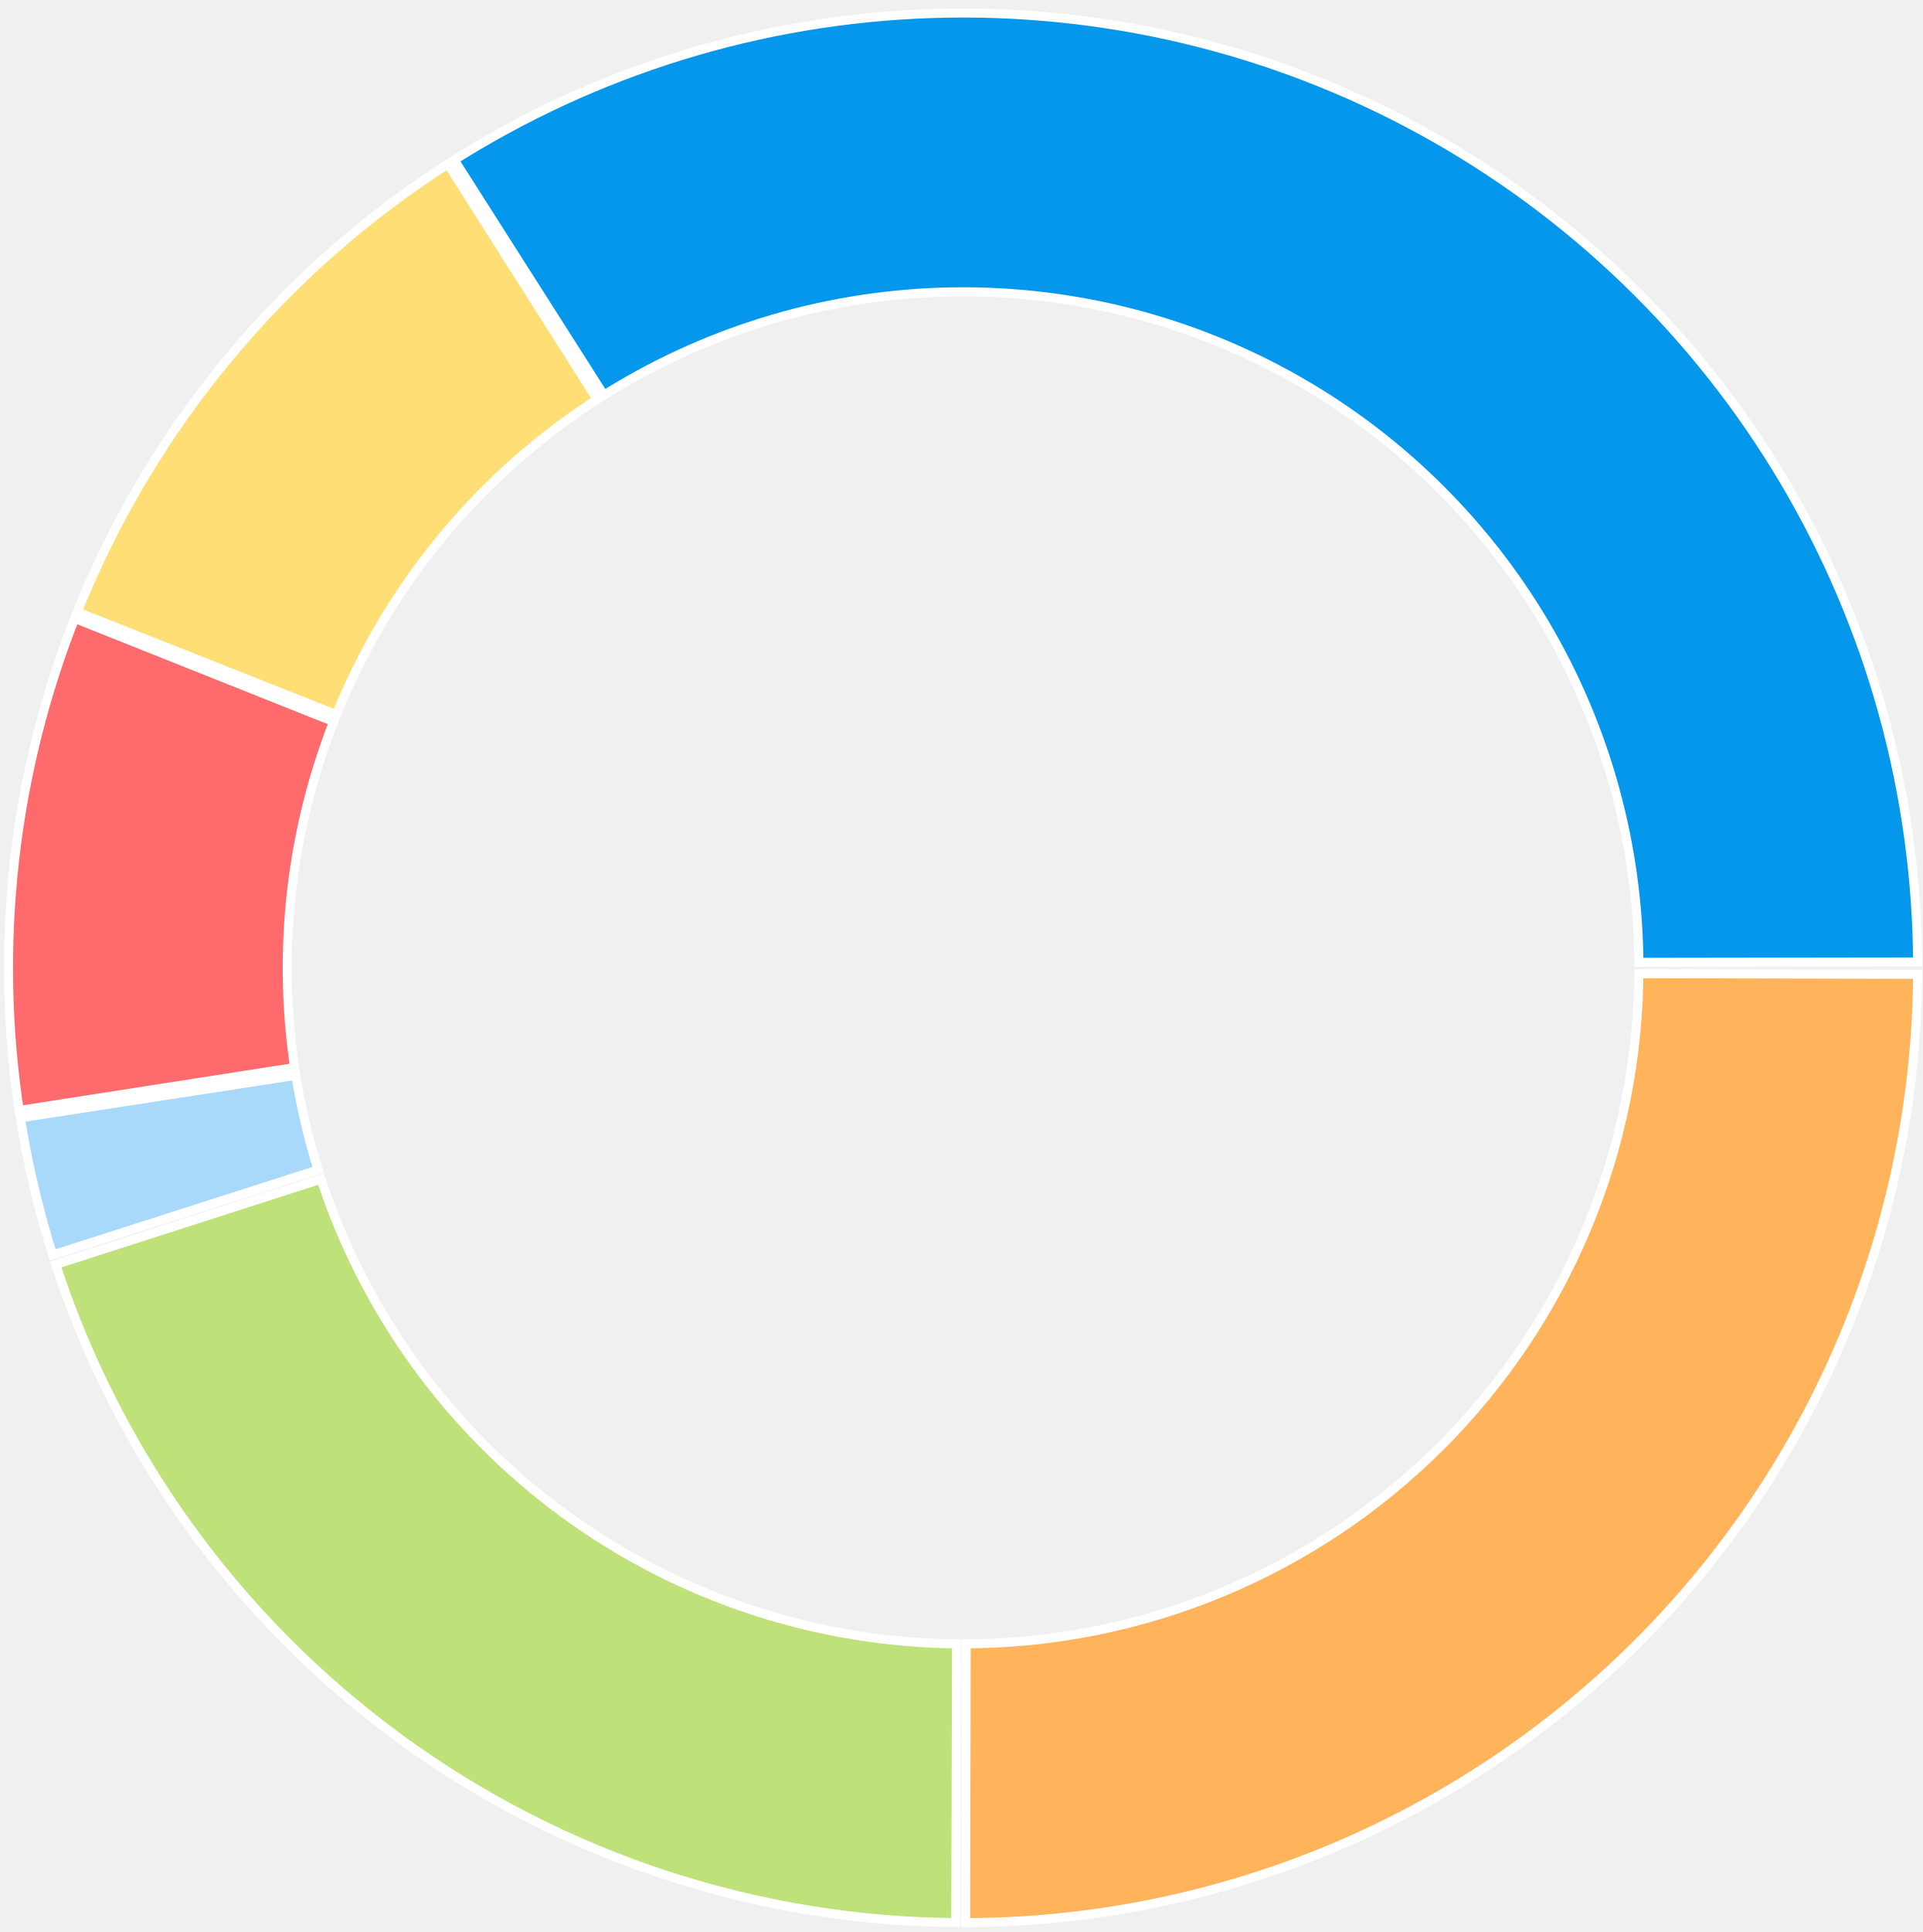
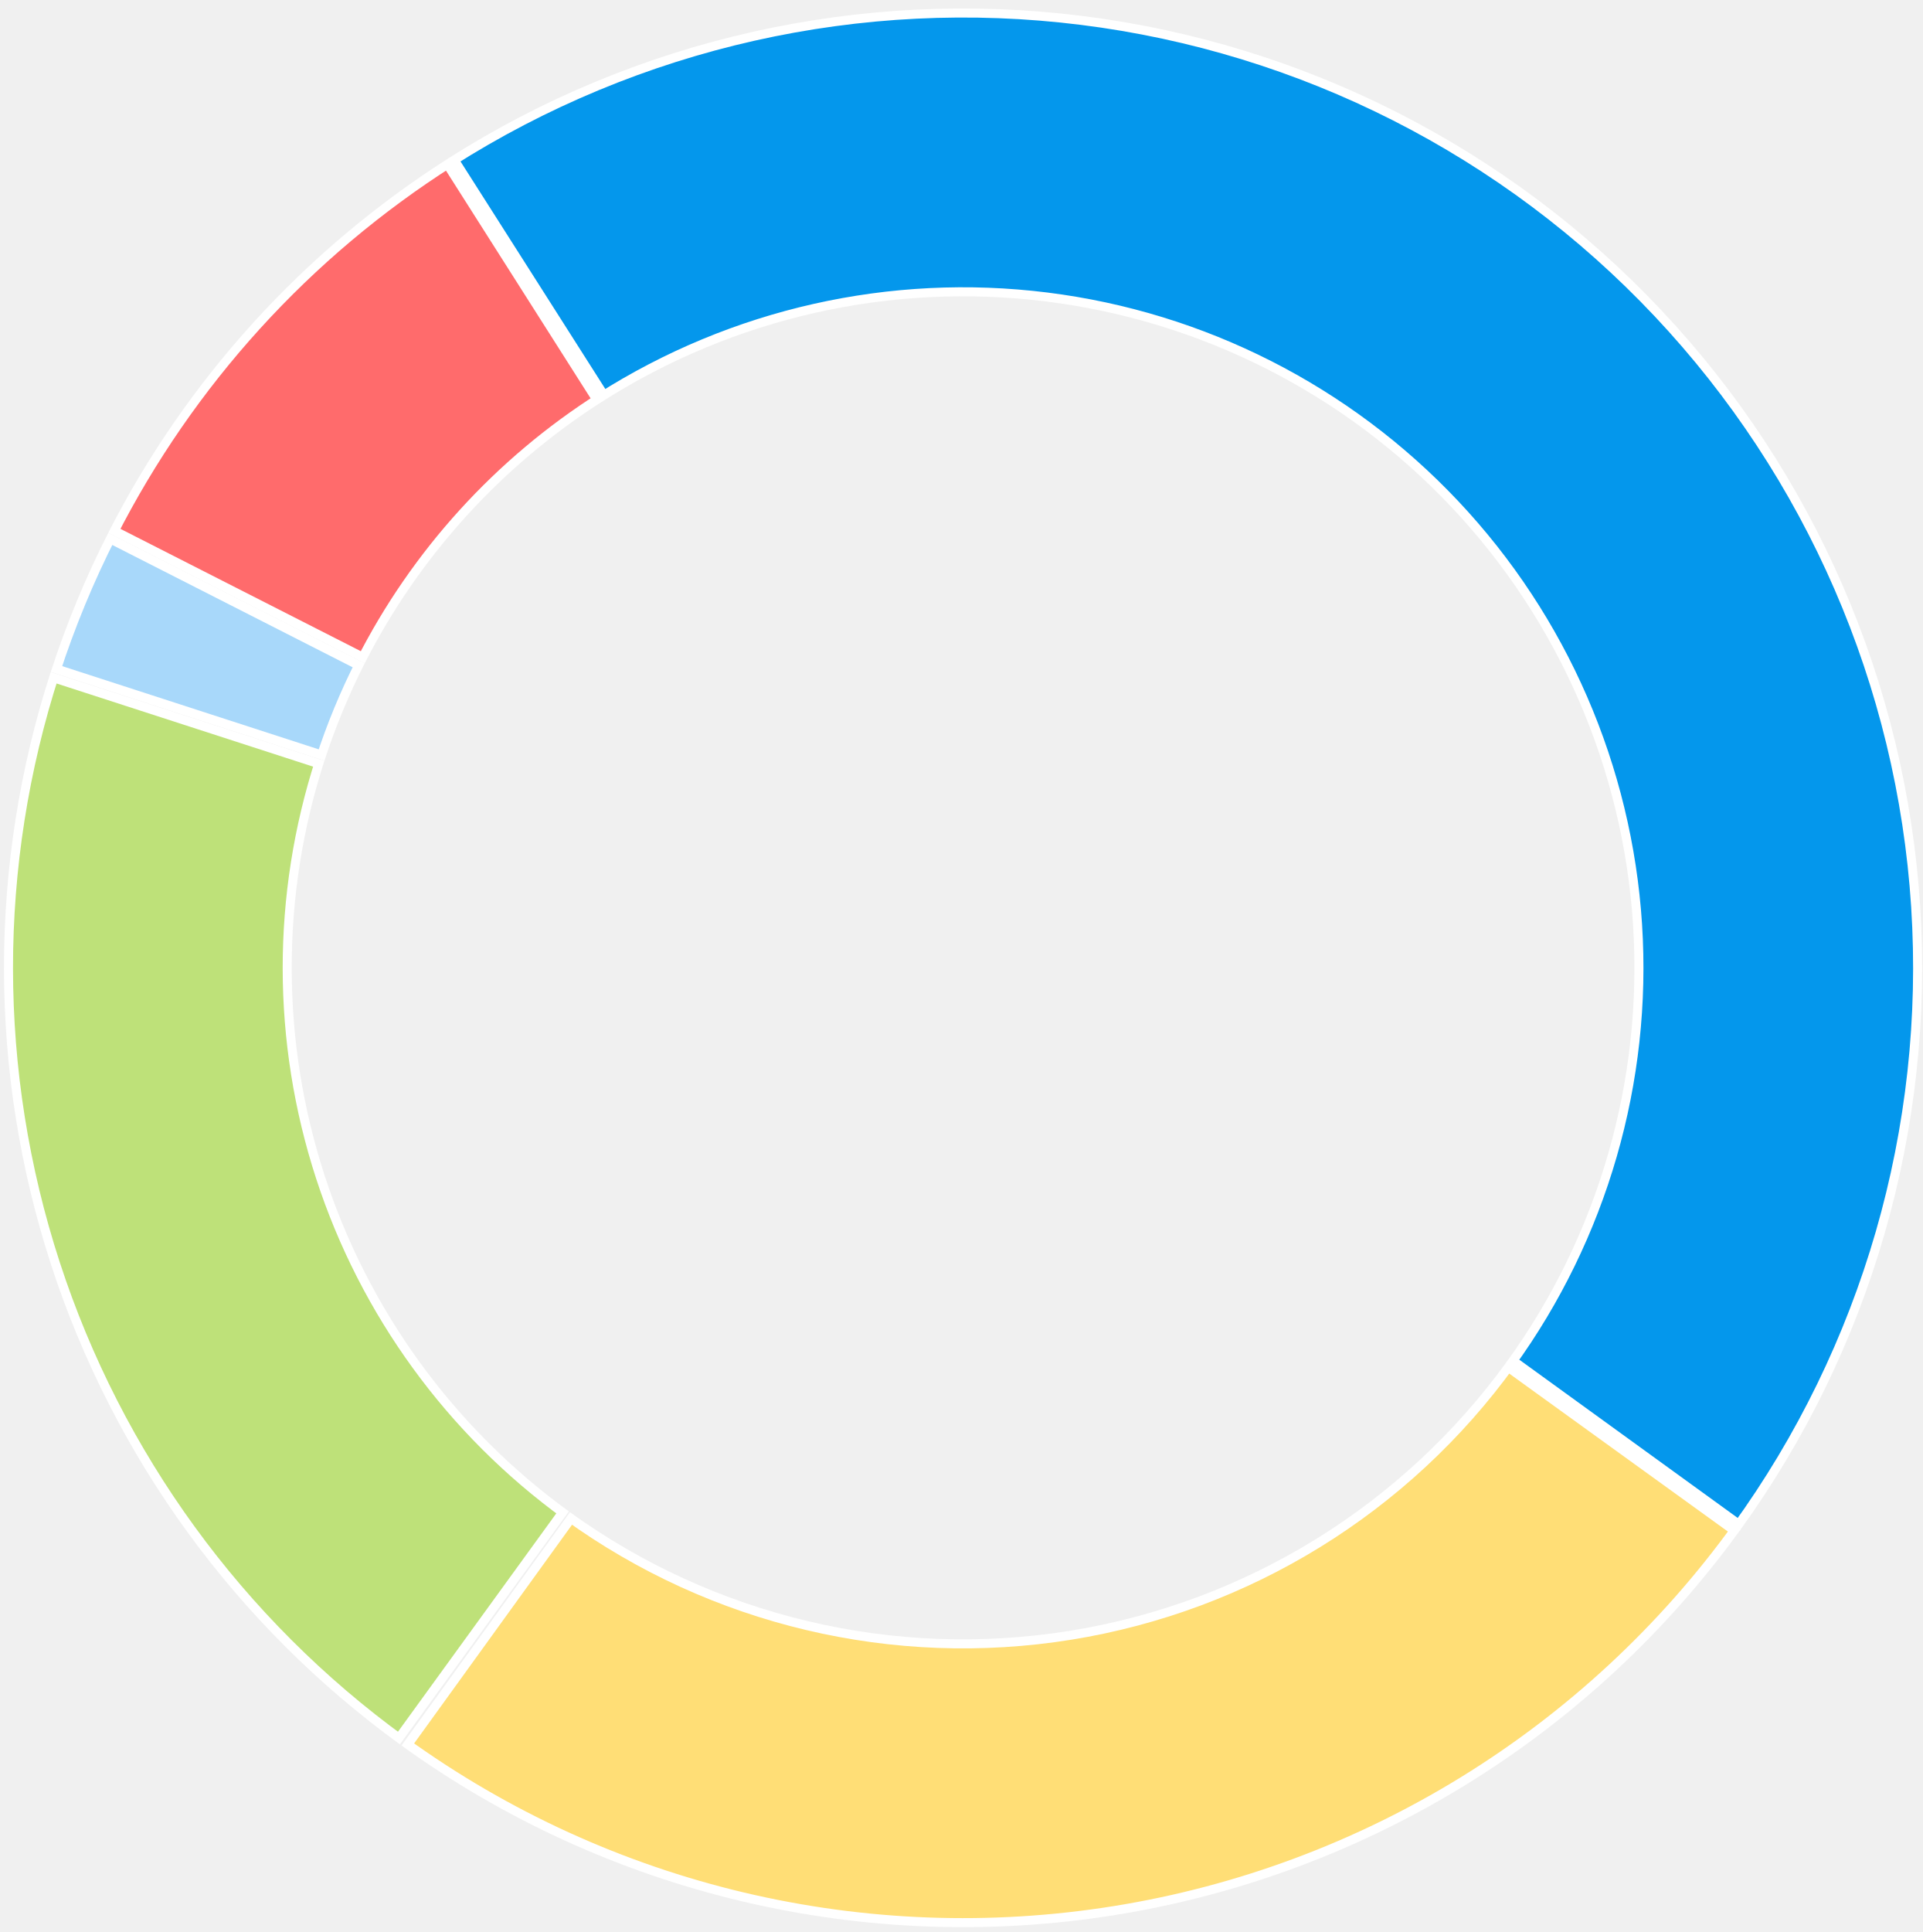
<svg xmlns="http://www.w3.org/2000/svg" width="213" height="214" viewBox="0 0 213 214" fill="none">
  <mask id="path-1-inside-1_1958_60961" fill="white">
-     <path d="M1.711 123.572C-1.22 104.769 0.952 85.523 8 67.847L37.611 79.654C32.677 92.027 31.157 105.499 33.209 118.661L1.711 123.572Z" />
+     <path d="M11.997 59.015C20.627 42.054 33.654 27.722 49.716 17.516L66.812 44.422C55.569 51.566 46.45 61.599 40.409 73.472L11.997 59.015Z" />
  </mask>
-   <path d="M1.711 123.572C-1.22 104.769 0.952 85.523 8 67.847L37.611 79.654C32.677 92.027 31.157 105.499 33.209 118.661L1.711 123.572Z" fill="#FF6B6C" stroke="white" stroke-width="2" mask="url(#path-1-inside-1_1958_60961)" />
+   <path d="M11.997 59.015C20.627 42.054 33.654 27.722 49.716 17.516L66.812 44.422C55.569 51.566 46.45 61.599 40.409 73.472L11.997 59.015Z" fill="#FF6B6C" stroke="white" stroke-width="2" mask="url(#path-1-inside-1_1958_60961)" />
  <mask id="path-2-inside-2_1958_60961" fill="white">
-     <path d="M212.964 107.42C212.936 121.375 210.159 135.187 204.792 148.068C199.426 160.949 191.575 172.647 181.687 182.494C171.8 192.341 160.07 200.144 147.167 205.458C134.264 210.772 120.44 213.492 106.486 213.463L106.551 181.585C116.319 181.605 125.996 179.701 135.028 175.981C144.06 172.262 152.271 166.8 159.192 159.907C166.113 153.014 171.609 144.825 175.366 135.808C179.122 126.792 181.066 117.123 181.086 107.355L212.964 107.42Z" />
+     <path d="M5.626 74.425C7.343 69.13 9.473 63.978 11.998 59.017L40.41 73.473C38.643 76.946 37.151 80.552 35.949 84.259L5.626 74.425Z" />
  </mask>
-   <path d="M212.964 107.42C212.936 121.375 210.159 135.187 204.792 148.068C199.426 160.949 191.575 172.647 181.687 182.494C171.8 192.341 160.07 200.144 147.167 205.458C134.264 210.772 120.44 213.492 106.486 213.463L106.551 181.585C116.319 181.605 125.996 179.701 135.028 175.981C144.06 172.262 152.271 166.8 159.192 159.907C166.113 153.014 171.609 144.825 175.366 135.808C179.122 126.792 181.066 117.123 181.086 107.355L212.964 107.42Z" fill="#FFB45C" stroke="white" stroke-width="2" mask="url(#path-2-inside-2_1958_60961)" />
+   <path d="M5.626 74.425C7.343 69.13 9.473 63.978 11.998 59.017L40.41 73.473C38.643 76.946 37.151 80.552 35.949 84.259L5.626 74.425Z" fill="#A8D8FA" stroke="white" stroke-width="2" mask="url(#path-2-inside-2_1958_60961)" />
  <mask id="path-3-inside-3_1958_60961" fill="white">
-     <path d="M5.513 139.633C3.814 134.332 2.534 128.905 1.686 123.404L33.191 118.544C33.785 122.395 34.681 126.194 35.87 129.904L5.513 139.633Z" />
+     <path d="M192.842 169.422C176.34 192.268 151.439 207.623 123.616 212.108C95.794 216.594 67.328 209.844 44.483 193.342L63.149 167.5C79.141 179.052 99.066 183.777 118.542 180.637C138.018 177.497 155.449 166.748 167 150.756L192.842 169.422Z" />
  </mask>
-   <path d="M5.513 139.633C3.814 134.332 2.534 128.905 1.686 123.404L33.191 118.544C33.785 122.395 34.681 126.194 35.87 129.904L5.513 139.633Z" fill="#A8D8FA" stroke="white" stroke-width="2" mask="url(#path-3-inside-3_1958_60961)" />
+   <path d="M192.842 169.422C176.34 192.268 151.439 207.623 123.616 212.108C95.794 216.594 67.328 209.844 44.483 193.342L63.149 167.5C79.141 179.052 99.066 183.777 118.542 180.637C138.018 177.497 155.449 166.748 167 150.756L192.842 169.422Z" fill="#FFDE76" stroke="white" stroke-width="2" mask="url(#path-3-inside-3_1958_60961)" />
  <mask id="path-4-inside-4_1958_60961" fill="white">
-     <path d="M7.91 68.068C16.175 47.205 30.832 29.494 49.781 17.474L66.857 44.392C53.593 52.807 43.333 65.205 37.548 79.808L7.91 68.068Z" />
+     <path d="M44.311 193.218C26.146 180.042 12.619 161.454 5.668 140.117C-1.283 118.781 -1.301 95.792 5.617 74.445L35.943 84.272C31.1 99.215 31.113 115.307 35.978 130.243C40.844 145.178 50.313 158.19 63.028 167.413L44.311 193.218Z" />
  </mask>
-   <path d="M7.91 68.068C16.175 47.205 30.832 29.494 49.781 17.474L66.857 44.392C53.593 52.807 43.333 65.205 37.548 79.808L7.91 68.068Z" fill="#FFDE76" stroke="white" stroke-width="2" mask="url(#path-4-inside-4_1958_60961)" />
+   <path d="M44.311 193.218C26.146 180.042 12.619 161.454 5.668 140.117C-1.283 118.781 -1.301 95.792 5.617 74.445L35.943 84.272C31.1 99.215 31.113 115.307 35.978 130.243C40.844 145.178 50.313 158.19 63.028 167.413L44.311 193.218Z" fill="#BEE179" stroke="white" stroke-width="2" mask="url(#path-4-inside-4_1958_60961)" />
  <mask id="path-5-inside-5_1958_60961" fill="white">
-     <path d="M106.389 213.463C83.95 213.397 62.106 206.228 43.991 192.985C25.876 179.742 12.418 161.103 5.546 139.741L35.893 129.98C40.703 144.933 50.124 157.98 62.804 167.25C75.485 176.521 90.775 181.538 106.483 181.585L106.389 213.463Z" />
+     <path d="M49.636 17.567C70.495 4.287 95.332 -1.302 119.869 1.761C144.406 4.825 167.106 16.35 184.059 34.351C201.012 52.352 211.156 75.702 212.744 100.378C214.332 125.054 207.265 149.512 192.76 169.538L166.943 150.837C177.096 136.819 182.044 119.699 180.932 102.426C179.82 85.152 172.719 68.807 160.852 56.207C148.985 43.606 133.095 35.538 115.919 33.394C98.743 31.249 81.358 35.162 66.756 44.457L49.636 17.567Z" />
  </mask>
-   <path d="M106.389 213.463C83.95 213.397 62.106 206.228 43.991 192.985C25.876 179.742 12.418 161.103 5.546 139.741L35.893 129.98C40.703 144.933 50.124 157.98 62.804 167.25C75.485 176.521 90.775 181.538 106.483 181.585L106.389 213.463Z" fill="#BEE179" stroke="white" stroke-width="2" mask="url(#path-5-inside-5_1958_60961)" />
-   <mask id="path-6-inside-6_1958_60961" fill="white">
-     <path d="M49.636 17.567C65.689 7.346 84.192 1.625 103.212 1C122.232 0.375 141.071 4.869 157.76 14.013C174.45 23.156 188.377 36.614 198.088 52.98C207.799 69.346 212.936 88.02 212.963 107.05L181.085 107.096C181.066 93.775 177.47 80.703 170.672 69.247C163.875 57.791 154.126 48.37 142.443 41.97C130.76 35.569 117.573 32.423 104.259 32.861C90.945 33.298 77.993 37.303 66.756 44.457L49.636 17.567Z" />
-   </mask>
-   <path d="M49.636 17.567C65.689 7.346 84.192 1.625 103.212 1C122.232 0.375 141.071 4.869 157.76 14.013C174.45 23.156 188.377 36.614 198.088 52.98C207.799 69.346 212.936 88.02 212.963 107.05L181.085 107.096C181.066 93.775 177.47 80.703 170.672 69.247C163.875 57.791 154.126 48.37 142.443 41.97C130.76 35.569 117.573 32.423 104.259 32.861C90.945 33.298 77.993 37.303 66.756 44.457L49.636 17.567Z" fill="#0497EC" stroke="white" stroke-width="2" mask="url(#path-6-inside-6_1958_60961)" />
+   <path d="M49.636 17.567C70.495 4.287 95.332 -1.302 119.869 1.761C144.406 4.825 167.106 16.35 184.059 34.351C201.012 52.352 211.156 75.702 212.744 100.378C214.332 125.054 207.265 149.512 192.76 169.538L166.943 150.837C177.096 136.819 182.044 119.699 180.932 102.426C179.82 85.152 172.719 68.807 160.852 56.207C148.985 43.606 133.095 35.538 115.919 33.394C98.743 31.249 81.358 35.162 66.756 44.457L49.636 17.567Z" fill="#0497EC" stroke="white" stroke-width="2" mask="url(#path-5-inside-5_1958_60961)" />
</svg>
